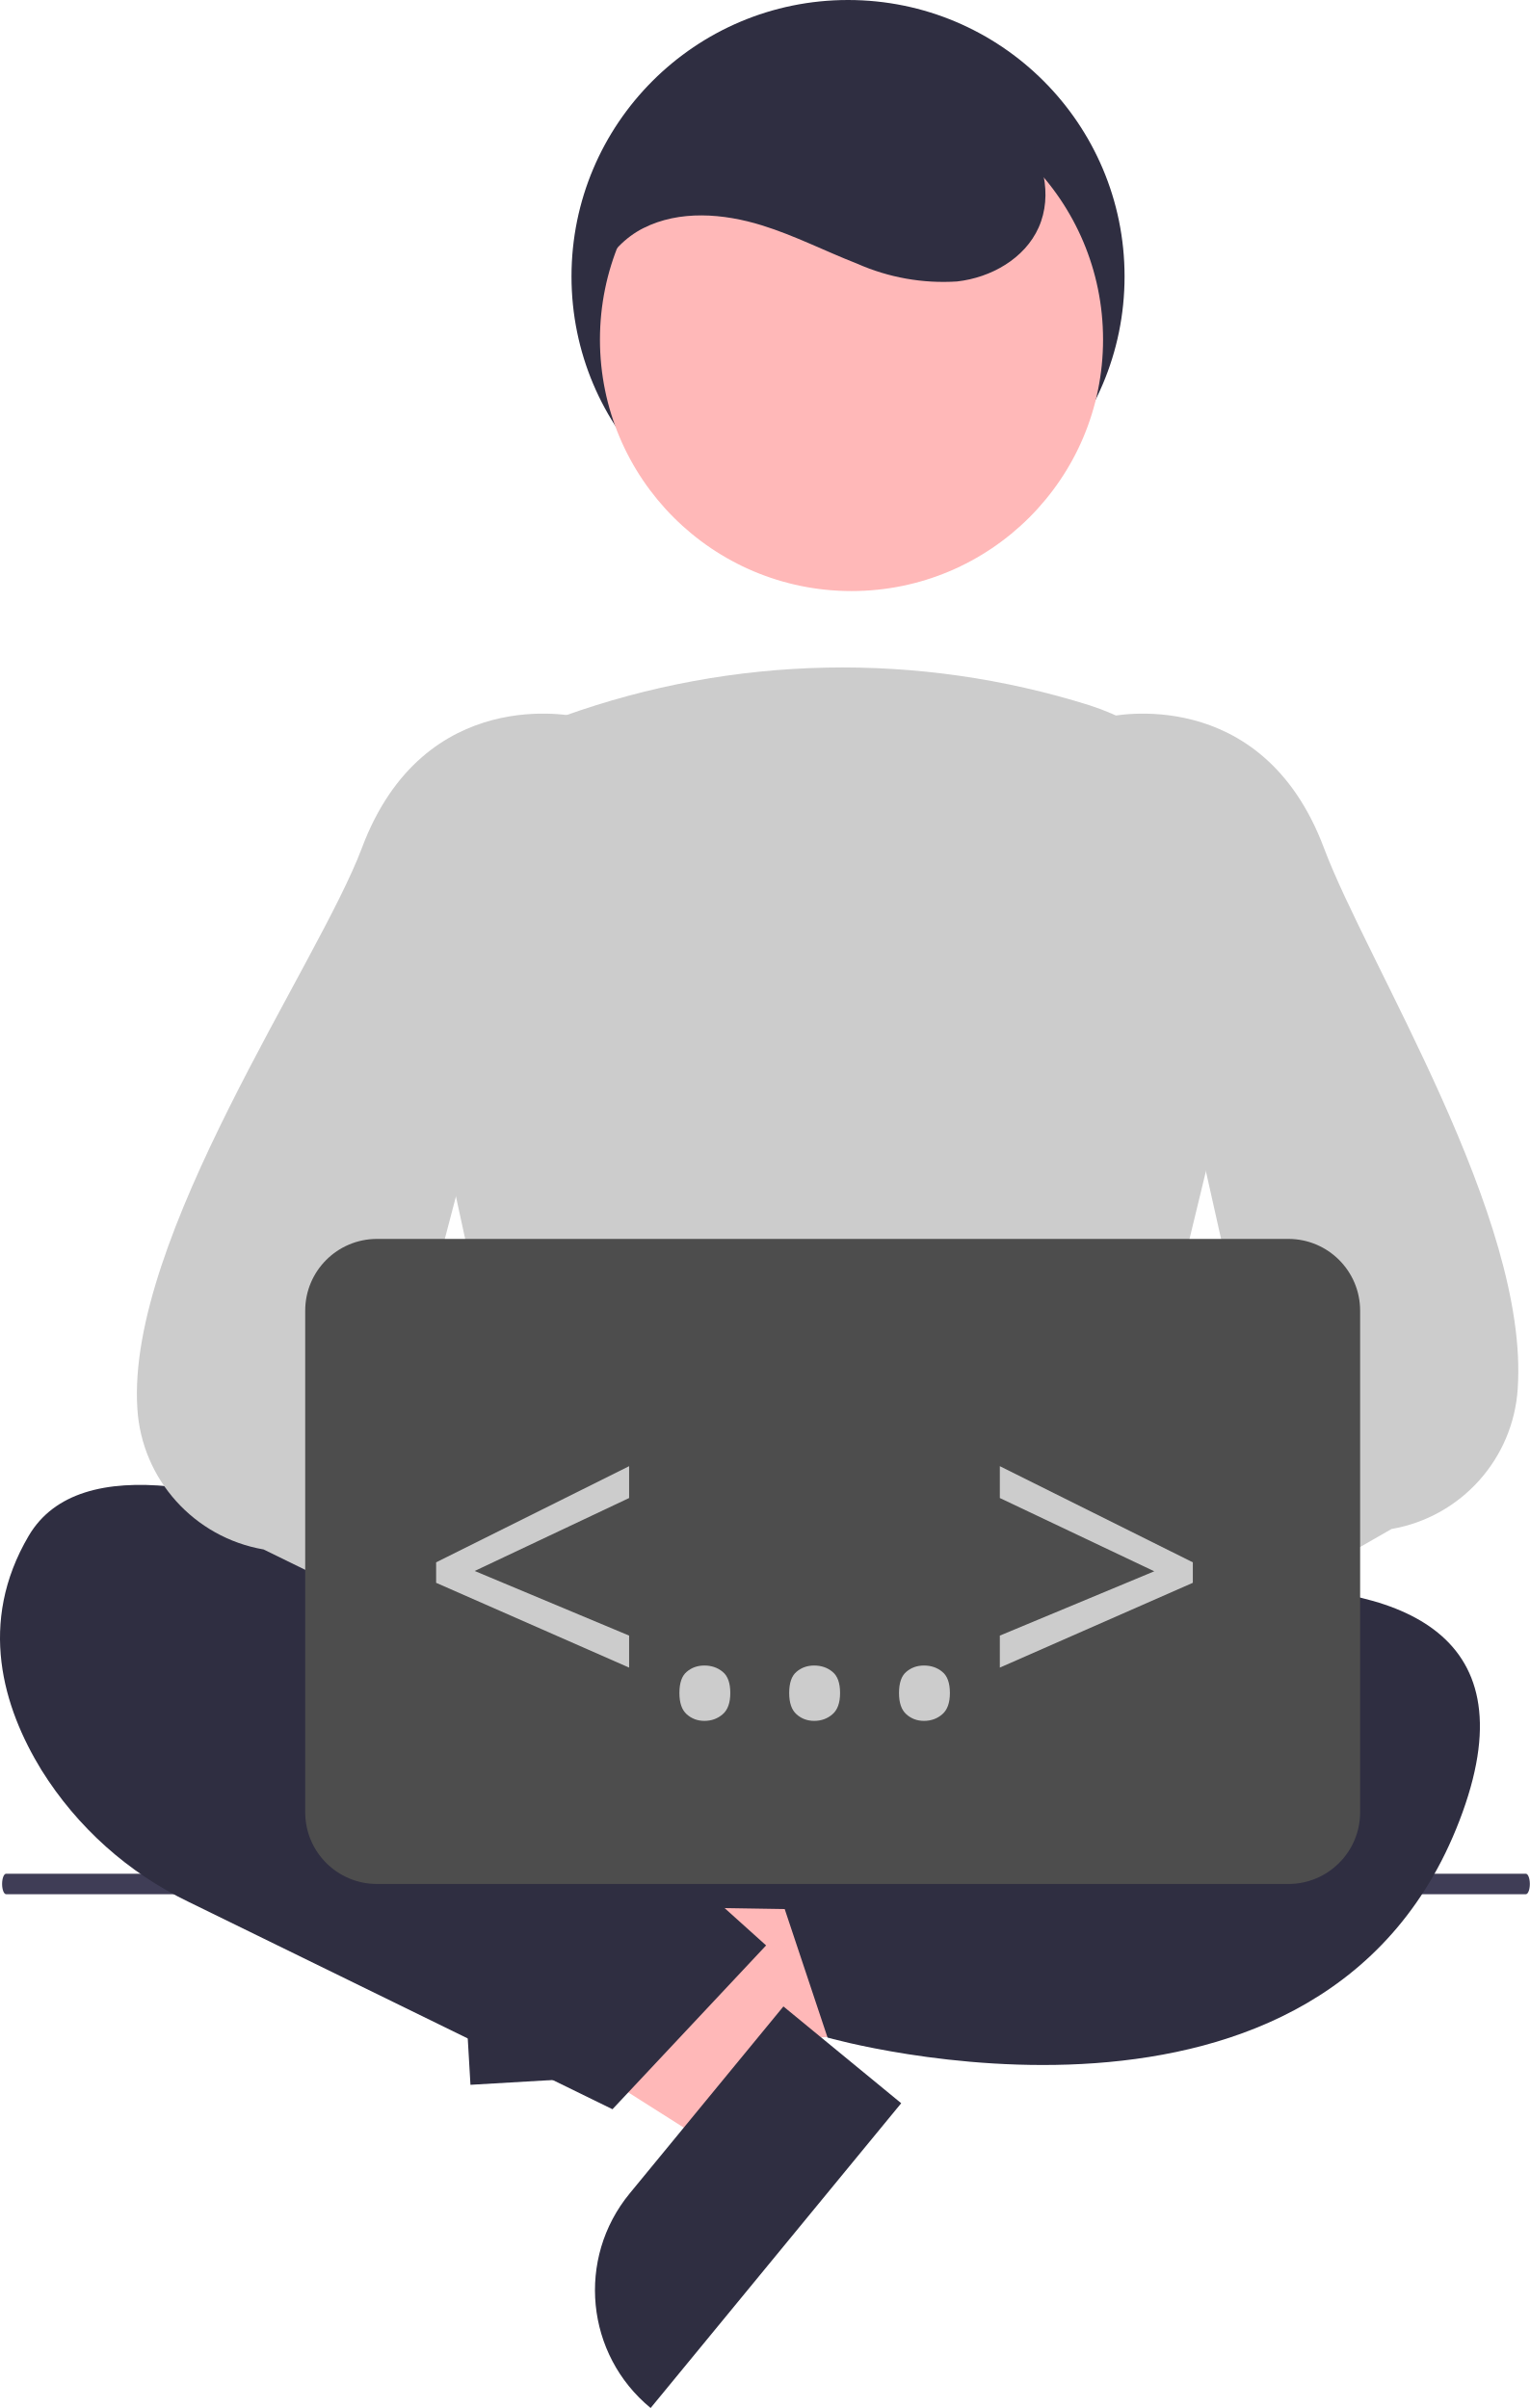
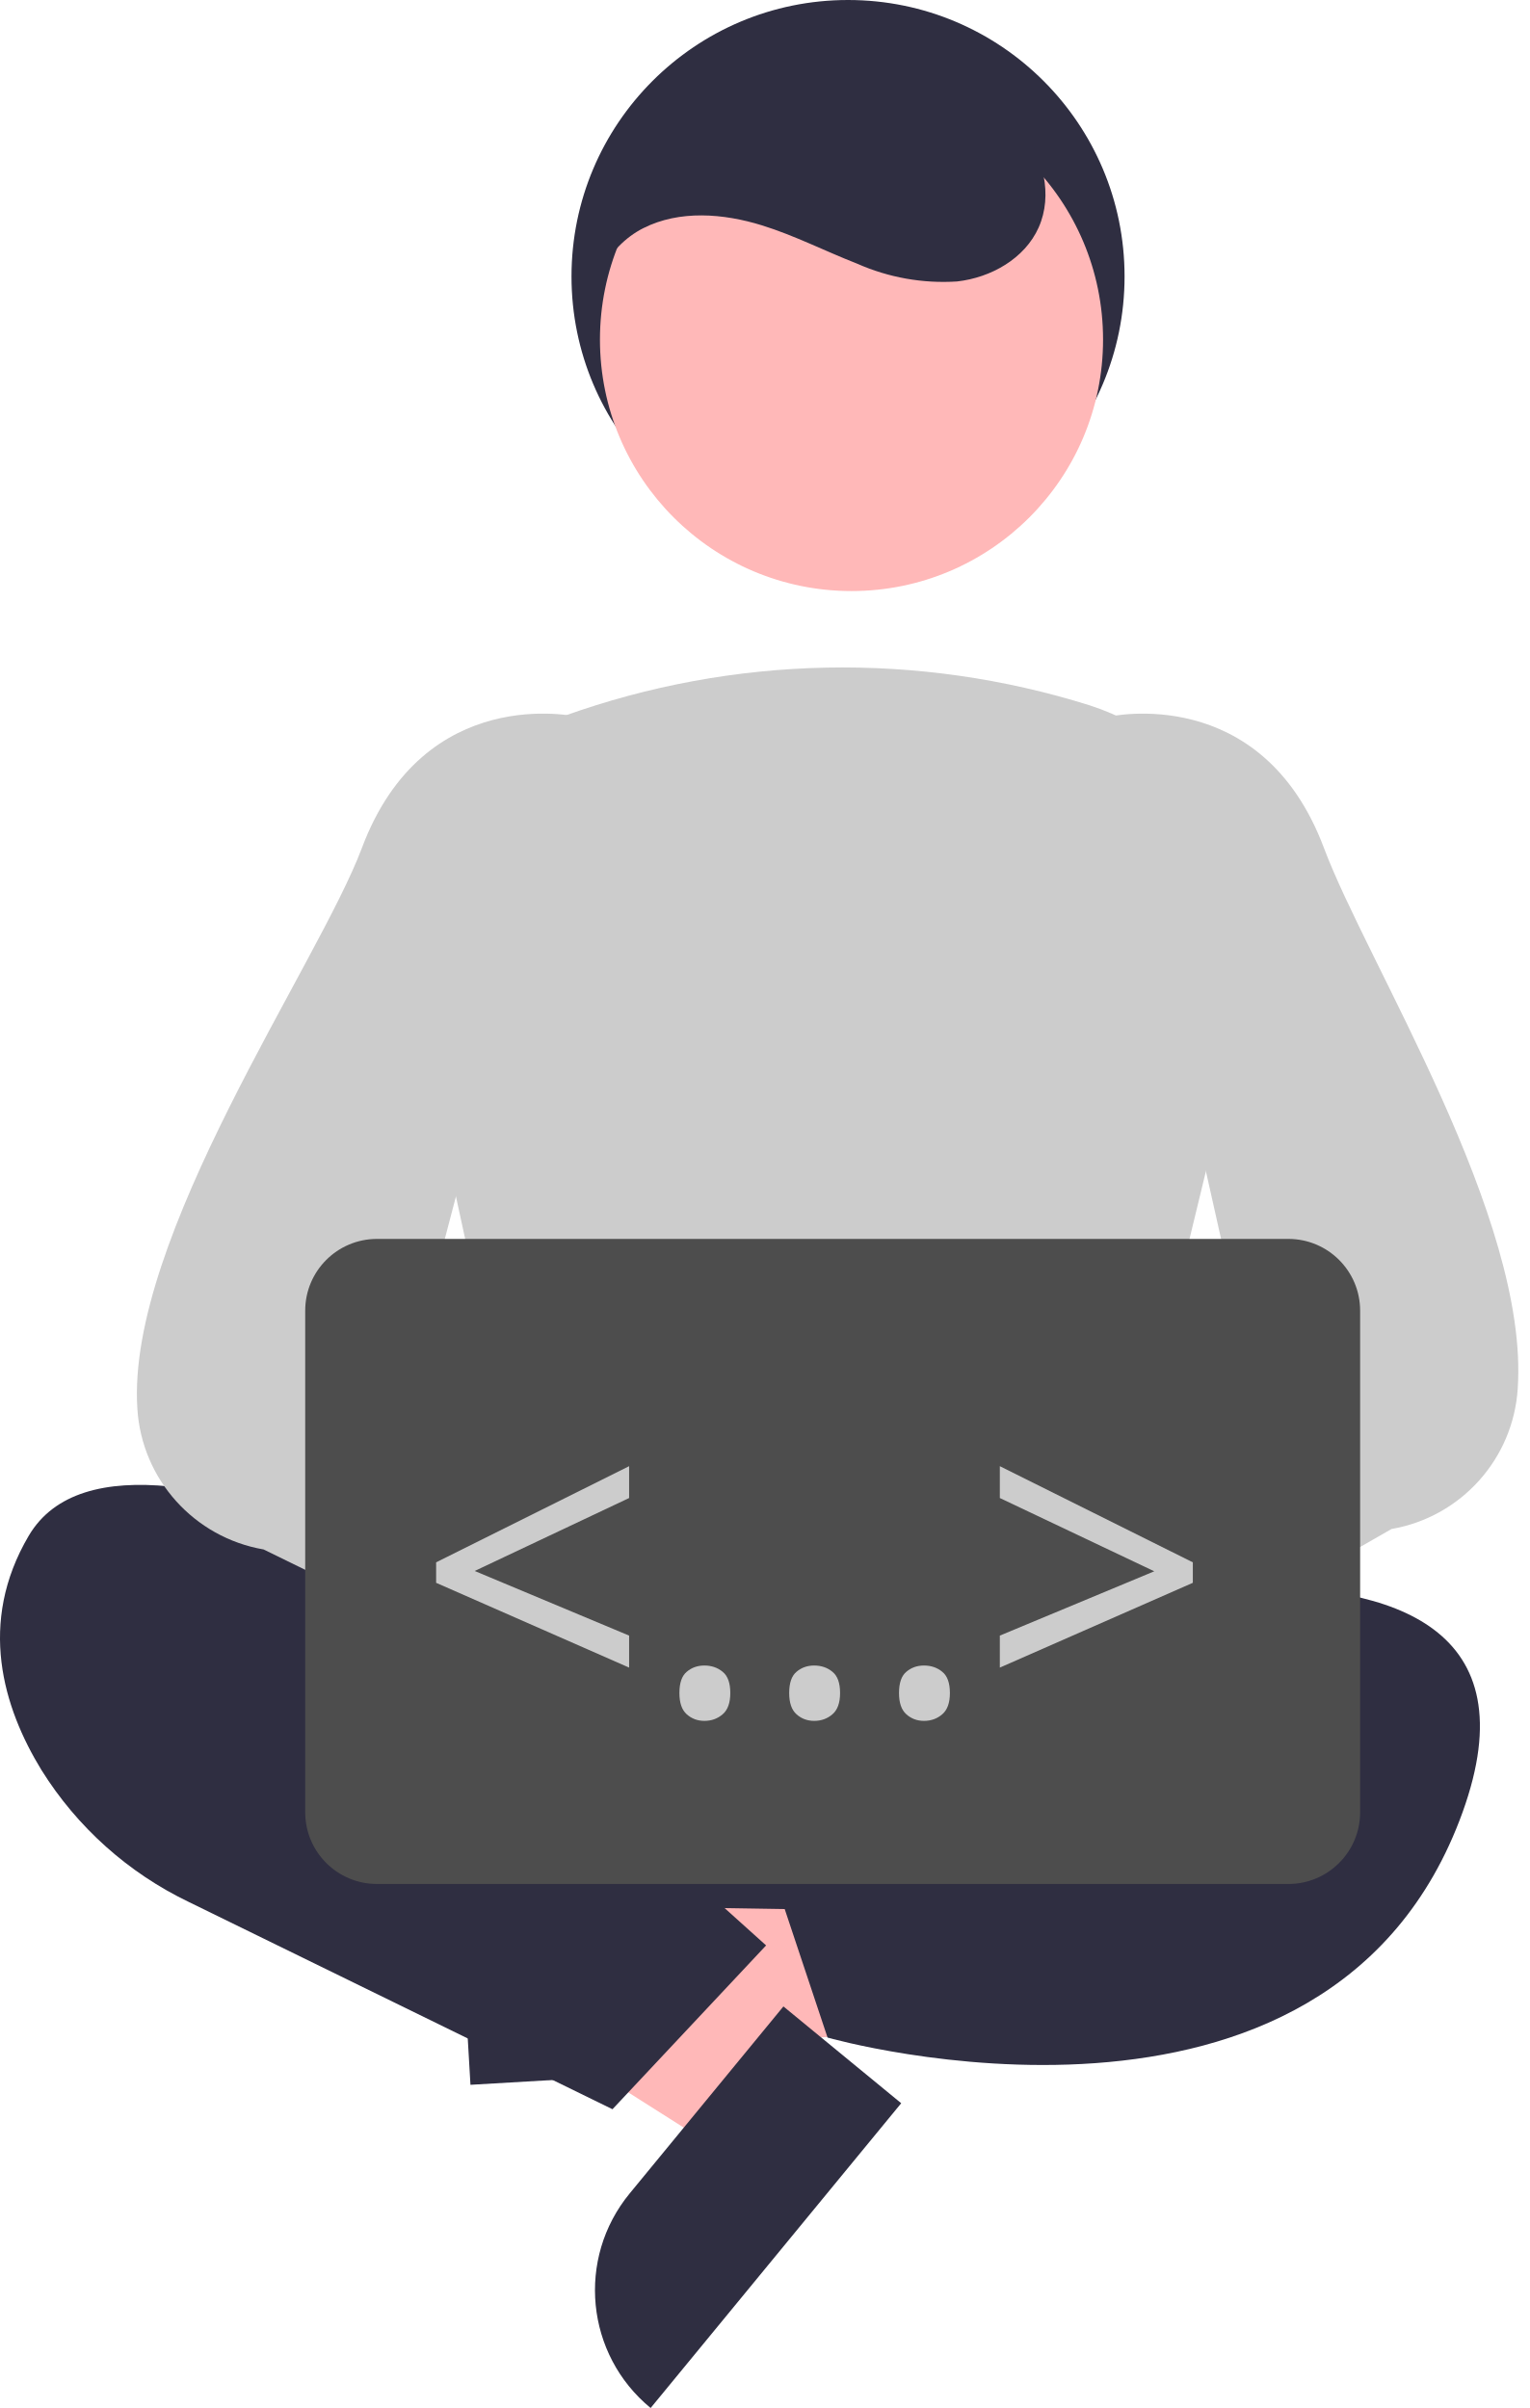
<svg xmlns="http://www.w3.org/2000/svg" id="e4e579b4-5122-4d29-876c-085905a2d49a" data-name="Layer 1" width="149.371" height="235.179" viewBox="0 0 149.371 235.179" version="1.1">
  <defs id="defs173" />
-   <path d="M 148.981,185 H 0.594 a 0.389,1 0 0 1 0,-2 H 148.981 a 0.389,1 0 0 1 0,2 z" fill="#3f3d56" id="path114" style="stroke-width:0.624" />
  <circle cx="82.8" cy="27" r="27" fill="#2f2e41" id="circle116" />
  <polygon points="219.556,358.003 220.612,376.067 173.405,378.826 172.69,366.588 " fill="#ffb8b8" id="polygon118" transform="translate(-116.2591,-178.5)" />
  <path d="m 59.416,179.141 1.38,23.604 -14.861,0.869 -2.248,-38.465 v 0 a 14.887,14.887 0 0 1 15.73,13.993 z" fill="#2f2e41" id="path120" />
  <polygon points="145.768,362.666 157.257,348.688 193.789,378.714 186.004,388.185 " fill="#ffb8b8" id="polygon122" transform="translate(-116.2591,-178.5)" />
  <path d="m 61.478,214.226 15.013,-18.266 11.501,9.453 -24.466,29.766 v 0 a 14.887,14.887 0 0 1 -2.048,-20.953 z" fill="#2f2e41" id="path124" />
  <path d="m 55.128,156.17 -5.32,25.079 a 4,4 0 0 0 3.848,4.83 l 52.298,0.844 a 4,4 0 0 0 4.004,-4.695 l -4.575,-25.922 A 4,4 0 0 0 101.444,153 H 59.041 a 4,4 0 0 0 -3.913,3.17 z" fill="#2f2e41" id="path126" />
  <path d="M 63.8,165 C 63.8,165 12.8,133 2.8,150 c -5,8.5 -2.5,16.75 1.25,22.875 a 34.631,34.631 0 0 0 14.402,12.891 L 59.8,206 l 15,-16 -10,-9 z" fill="#2f2e41" id="path128" />
  <path d="m 89.8,160 c 0,0 66,-19 53,17 -13,36 -62,22 -62,22 l -5,-15 17,-12 z" fill="#2f2e41" id="path130" />
  <circle cx="83.139" cy="33.165" r="24.561" fill="#ffb8b8" id="circle132" />
  <path d="m 84.425,163.969 a 131.994,131.994 0 0 1 -30.257,-3.986 l -0.292,-0.08 -13.706,-63.045 a 23.225,23.225 0 0 1 14.933,-26.943 80.46,80.46 0 0 1 51.3,-1.024 h 2.4e-4 a 23.47,23.47 0 0 1 15.635,27.765 l -15.308,63.195 -0.216,0.103 c -6.362,3.014 -14.317,4.017 -22.089,4.017 z" fill="#cccccc" id="path134" />
  <path d="m 66.015,168.866 a 10.056,10.056 0 0 1 14.475,-5.312 l 26.987,-23.425 2.442,18.408 -26.001,19.422 a 10.11,10.11 0 0 1 -17.902,-9.094 z" fill="#ffb8b8" id="path136" />
  <path d="m 91.753,173.976 a 4.534,4.534 0 0 1 -1.296,-0.19 4.453,4.453 0 0 1 -2.962,-2.816 l -3.257,-9.229 a 4.472,4.472 0 0 1 1.302,-4.902 l 36.769,-22.074 -14.494,-64.661 0.369,-0.089 c 0.15,-0.037 15,-3.417 21.086,12.811 4.261,11.365 20.031,36.077 18.919,52.776 a 14.885,14.885 0 0 1 -12.322,13.728 l -41.388,23.713 a 4.456,4.456 0 0 1 -2.724,0.935 z" fill="#cccccc" id="path138" />
  <path d="m 95.877,166.673 a 10.056,10.056 0 0 0 -14.475,-5.312 l -26.986,-23.425 -2.442,18.408 26.001,19.422 a 10.11,10.11 0 0 0 17.902,-9.094 z" fill="#ffb8b8" id="path140" />
  <path d="m 72.847,173.976 a 4.456,4.456 0 0 1 -2.724,-0.935 L 25.735,151.328 a 14.885,14.885 0 0 1 -12.322,-13.728 c -1.113,-16.699 17.657,-43.411 21.919,-54.776 6.085,-16.228 20.936,-12.849 21.086,-12.811 l 0.369,0.089 -17.494,66.661 39.769,20.074 a 4.472,4.472 0 0 1 1.302,4.902 l -3.257,9.229 a 4.453,4.453 0 0 1 -2.962,2.816 4.535,4.535 0 0 1 -1.296,0.19 z" fill="#cccccc" id="path142" />
  <path d="M 125.8,184 H 36.8 a 7.008,7.008 0 0 1 -7,-7 v -49 a 7.008,7.008 0 0 1 7,-7 h 89 a 7.008,7.008 0 0 1 7,7 v 49 a 7.008,7.008 0 0 1 -7,7 z" fill="#6c63ff" id="path144" style="fill:#4d4d4d" />
  <path d="m 58.332,32.166 c -1.456,-3.692 0.933,-8.092 4.476,-9.881 3.543,-1.789 7.818,-1.448 11.608,-0.27 3.185,0.991 6.17,2.526 9.277,3.738 a 20.762,20.762 0 0 0 9.753,1.737 c 3.314,-0.374 6.613,-2.233 7.969,-5.28 1.406,-3.159 0.45,-7.013 -1.715,-9.709 a 18.799,18.799 0 0 0 -8.612,-5.535 c -7.308,-2.574 -15.748,-2.65 -22.532,1.093 -6.784,3.742 -11.394,11.71 -9.992,19.33" fill="#2f2e41" id="path148" />
  <text xml:space="preserve" style="font-style:normal;font-weight:normal;font-size:40px;line-height:1.25;font-family:sans-serif;fill:#cccccc;fill-opacity:1;stroke:none" x="40.582" y="167.505" id="text7474">
    <tspan id="tspan7472" x="40.582" y="167.505">&lt;...&gt;</tspan>
  </text>
</svg>
